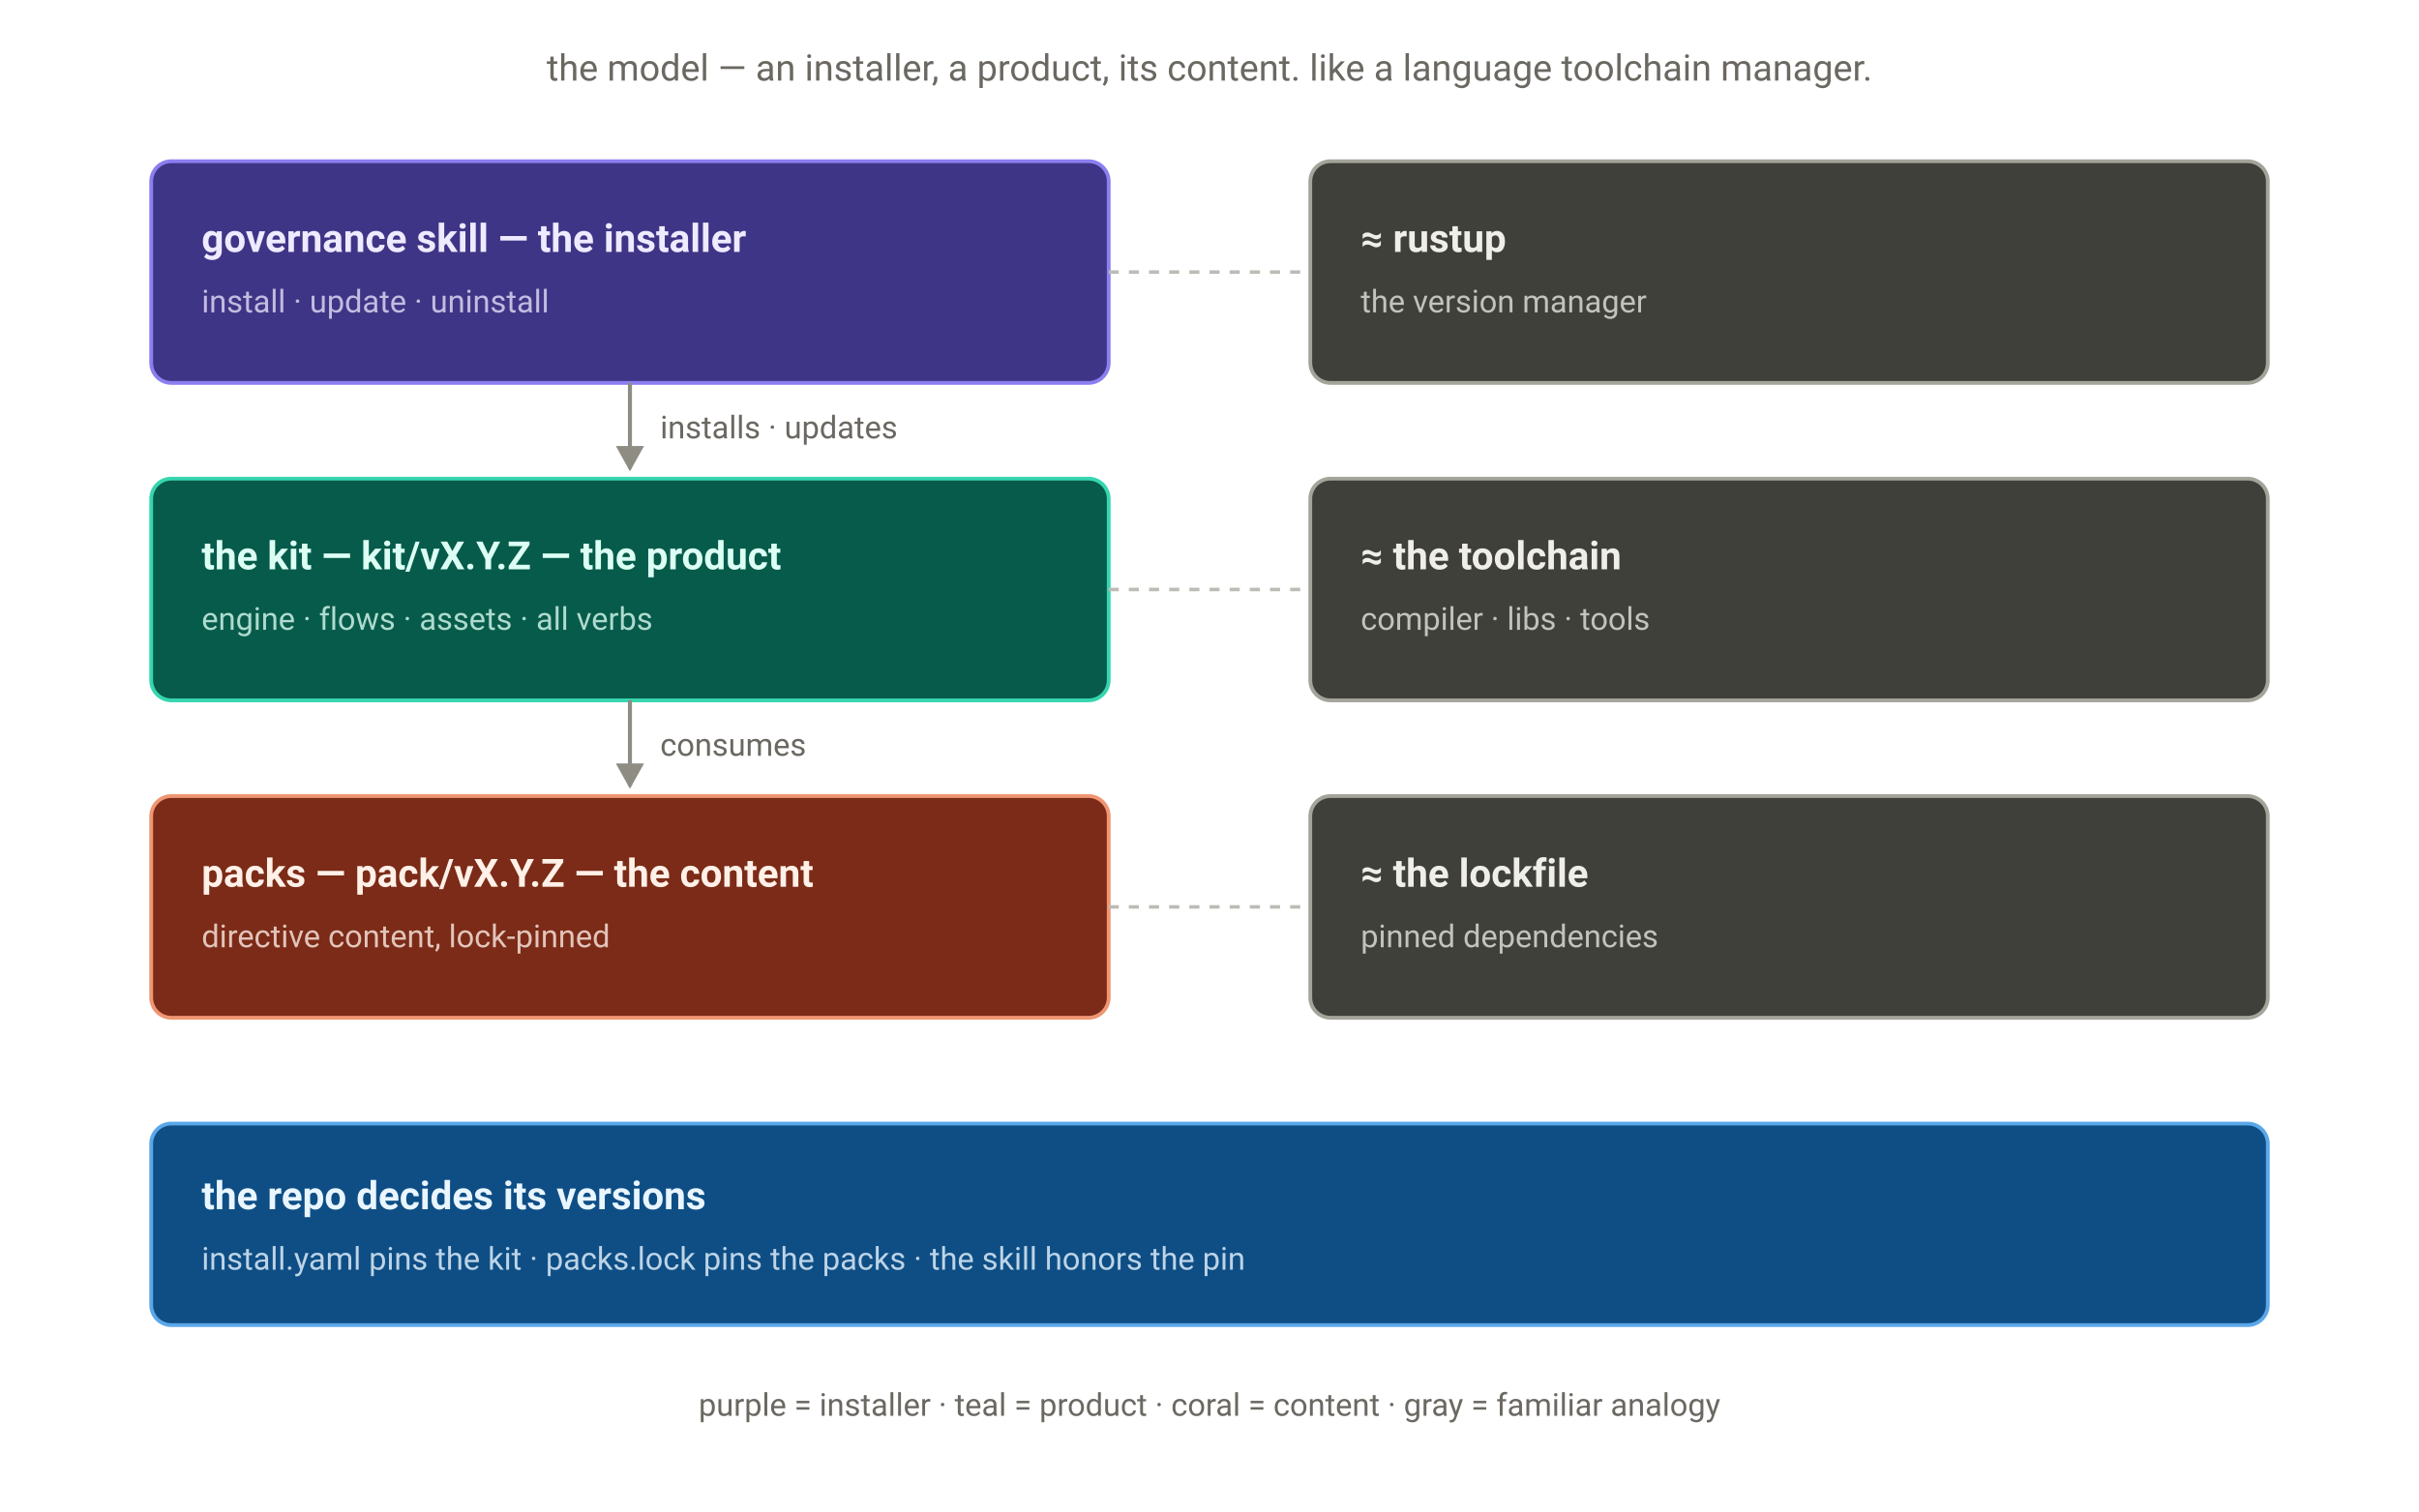
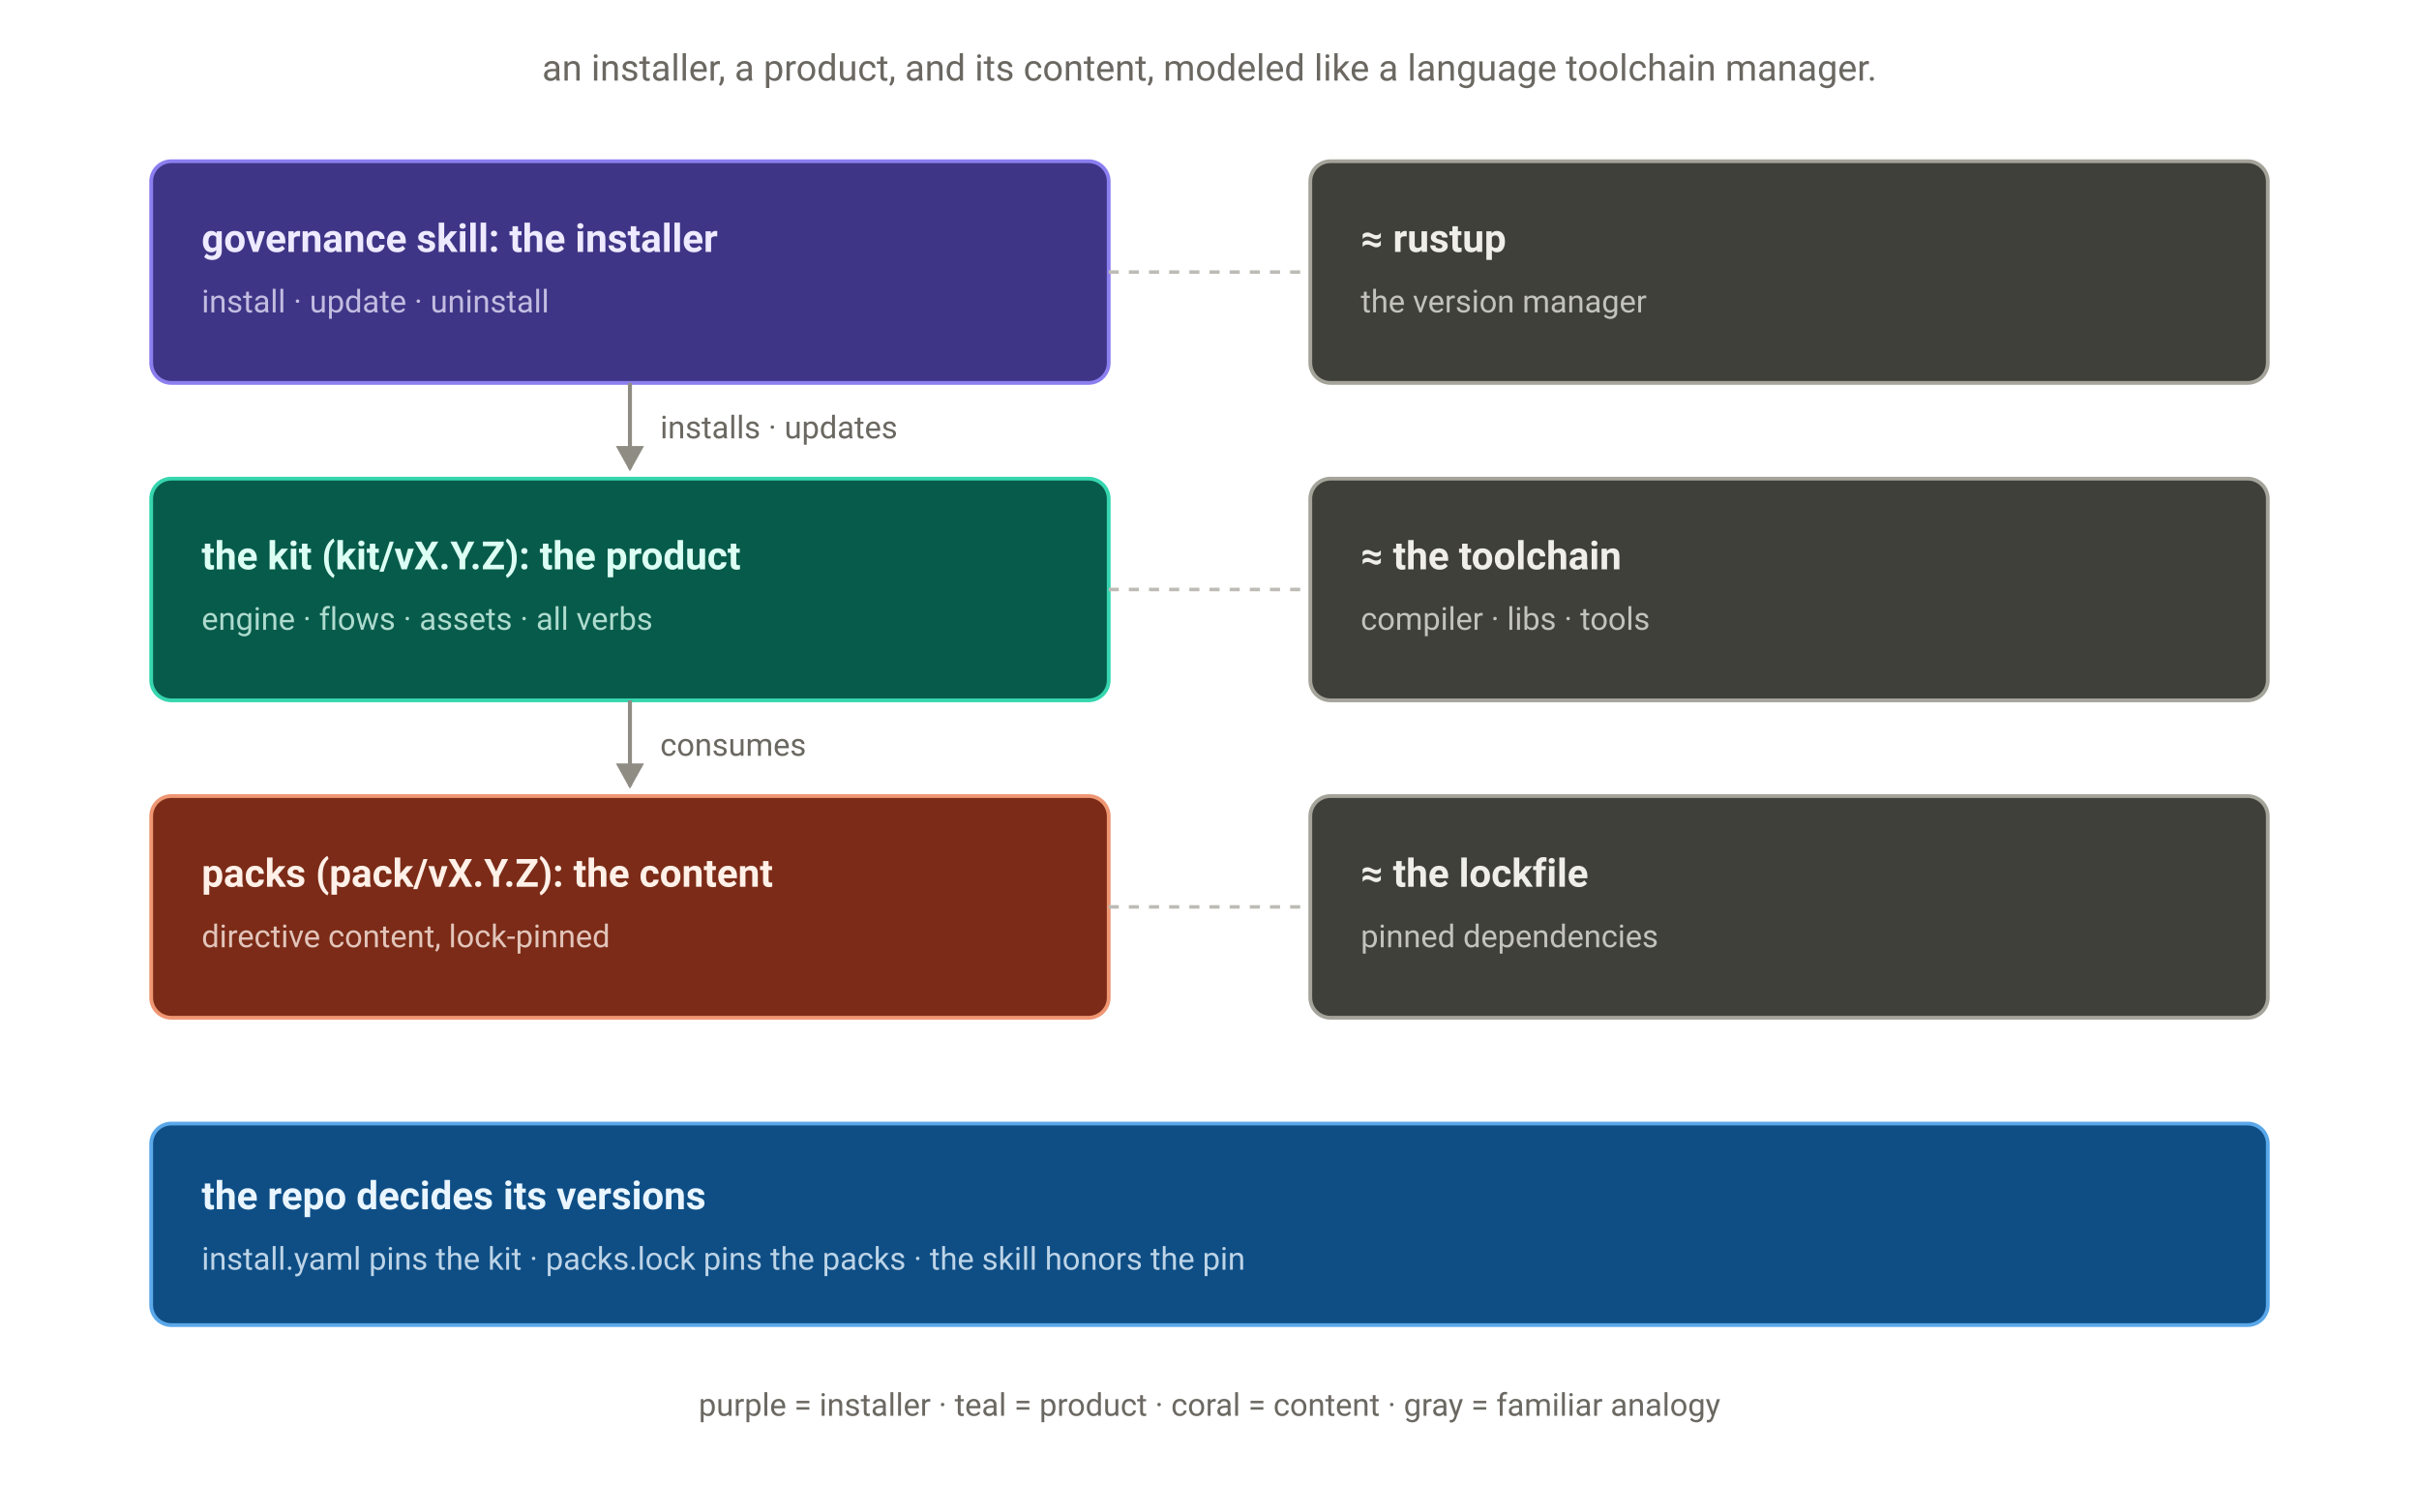
<svg xmlns="http://www.w3.org/2000/svg" viewBox="0 0 960 600" role="img" font-family="system-ui, -apple-system, Segoe UI, Roboto, sans-serif">
  <defs>
    <marker id="arw" viewBox="0 0 10 10" refX="8" refY="5" markerWidth="7" markerHeight="7" orient="auto-start-reverse">
      <path d="M0,0 L9,5 L0,10 z" fill="#8f8c84" />
    </marker>
  </defs>
-   <text x="480" y="32" text-anchor="middle" font-size="14.5" fill="#6b6862">the model — an installer, a product, its content. like a language toolchain manager.</text>
+   <text x="480" y="32" text-anchor="middle" font-size="14.5" fill="#6b6862">an installer, a product, and its content, modeled like a language toolchain manager.</text>
  <rect x="60" y="64" width="380" height="88" rx="8" fill="#3f3586" stroke="#8b7ff0" stroke-width="1.5" />
-   <text x="80" y="100" font-size="15.5" font-weight="700" fill="#eeeaff">governance skill — the installer</text>
+   <text x="80" y="100" font-size="15.5" font-weight="700" fill="#eeeaff">governance skill: the installer</text>
  <text x="80" y="124" font-size="12.5" fill="#eeeaff" opacity="0.75">install · update · uninstall</text>
  <rect x="520" y="64" width="380" height="88" rx="8" fill="#3f403a" stroke="#a5a49b" stroke-width="1.5" />
  <text x="540" y="100" font-size="15.5" font-weight="700" fill="#efeee8">≈ rustup</text>
  <text x="540" y="124" font-size="12.5" fill="#efeee8" opacity="0.75">the version manager</text>
  <line x1="440" y1="108" x2="520" y2="108" stroke="#bdbbb5" stroke-width="1.4" stroke-dasharray="4 4" />
  <line x1="250" y1="152" x2="250" y2="186" stroke="#8f8c84" stroke-width="1.6" marker-end="url(#arw)" />
  <text x="262" y="174" font-size="12.5" fill="#6b6862">installs · updates</text>
  <rect x="60" y="190" width="380" height="88" rx="8" fill="#075b4a" stroke="#36d6af" stroke-width="1.5" />
-   <text x="80" y="226" font-size="15.5" font-weight="700" fill="#dcfff4">the kit — kit/vX.Y.Z — the product</text>
+   <text x="80" y="226" font-size="15.5" font-weight="700" fill="#dcfff4">the kit (kit/vX.Y.Z): the product</text>
  <text x="80" y="250" font-size="12.5" fill="#dcfff4" opacity="0.78">engine · flows · assets · all verbs</text>
  <rect x="520" y="190" width="380" height="88" rx="8" fill="#3f403a" stroke="#a5a49b" stroke-width="1.5" />
  <text x="540" y="226" font-size="15.5" font-weight="700" fill="#efeee8">≈ the toolchain</text>
  <text x="540" y="250" font-size="12.5" fill="#efeee8" opacity="0.75">compiler · libs · tools</text>
  <line x1="440" y1="234" x2="520" y2="234" stroke="#bdbbb5" stroke-width="1.4" stroke-dasharray="4 4" />
  <line x1="250" y1="278" x2="250" y2="312" stroke="#8f8c84" stroke-width="1.6" marker-end="url(#arw)" />
  <text x="262" y="300" font-size="12.5" fill="#6b6862">consumes</text>
  <rect x="60" y="316" width="380" height="88" rx="8" fill="#7b2b17" stroke="#ef9673" stroke-width="1.5" />
-   <text x="80" y="352" font-size="15.5" font-weight="700" fill="#fff0e8">packs — pack/vX.Y.Z — the content</text>
+   <text x="80" y="352" font-size="15.5" font-weight="700" fill="#fff0e8">packs (pack/vX.Y.Z): the content</text>
  <text x="80" y="376" font-size="12.5" fill="#fff0e8" opacity="0.78">directive content, lock-pinned</text>
  <rect x="520" y="316" width="380" height="88" rx="8" fill="#3f403a" stroke="#a5a49b" stroke-width="1.5" />
  <text x="540" y="352" font-size="15.5" font-weight="700" fill="#efeee8">≈ the lockfile</text>
  <text x="540" y="376" font-size="12.5" fill="#efeee8" opacity="0.75">pinned dependencies</text>
  <line x1="440" y1="360" x2="520" y2="360" stroke="#bdbbb5" stroke-width="1.4" stroke-dasharray="4 4" />
  <rect x="60" y="446" width="840" height="80" rx="8" fill="#0e4e85" stroke="#5aa8e9" stroke-width="1.5" />
  <text x="80" y="480" font-size="15.5" font-weight="700" fill="#e9f5ff">the repo decides its versions</text>
  <text x="80" y="504" font-size="12.5" fill="#e9f5ff" opacity="0.8">install.yaml pins the kit · packs.lock pins the packs · the skill honors the pin</text>
  <text x="480" y="562" text-anchor="middle" font-size="12.5" fill="#6b6862">purple = installer · teal = product · coral = content · gray = familiar analogy</text>
</svg>
